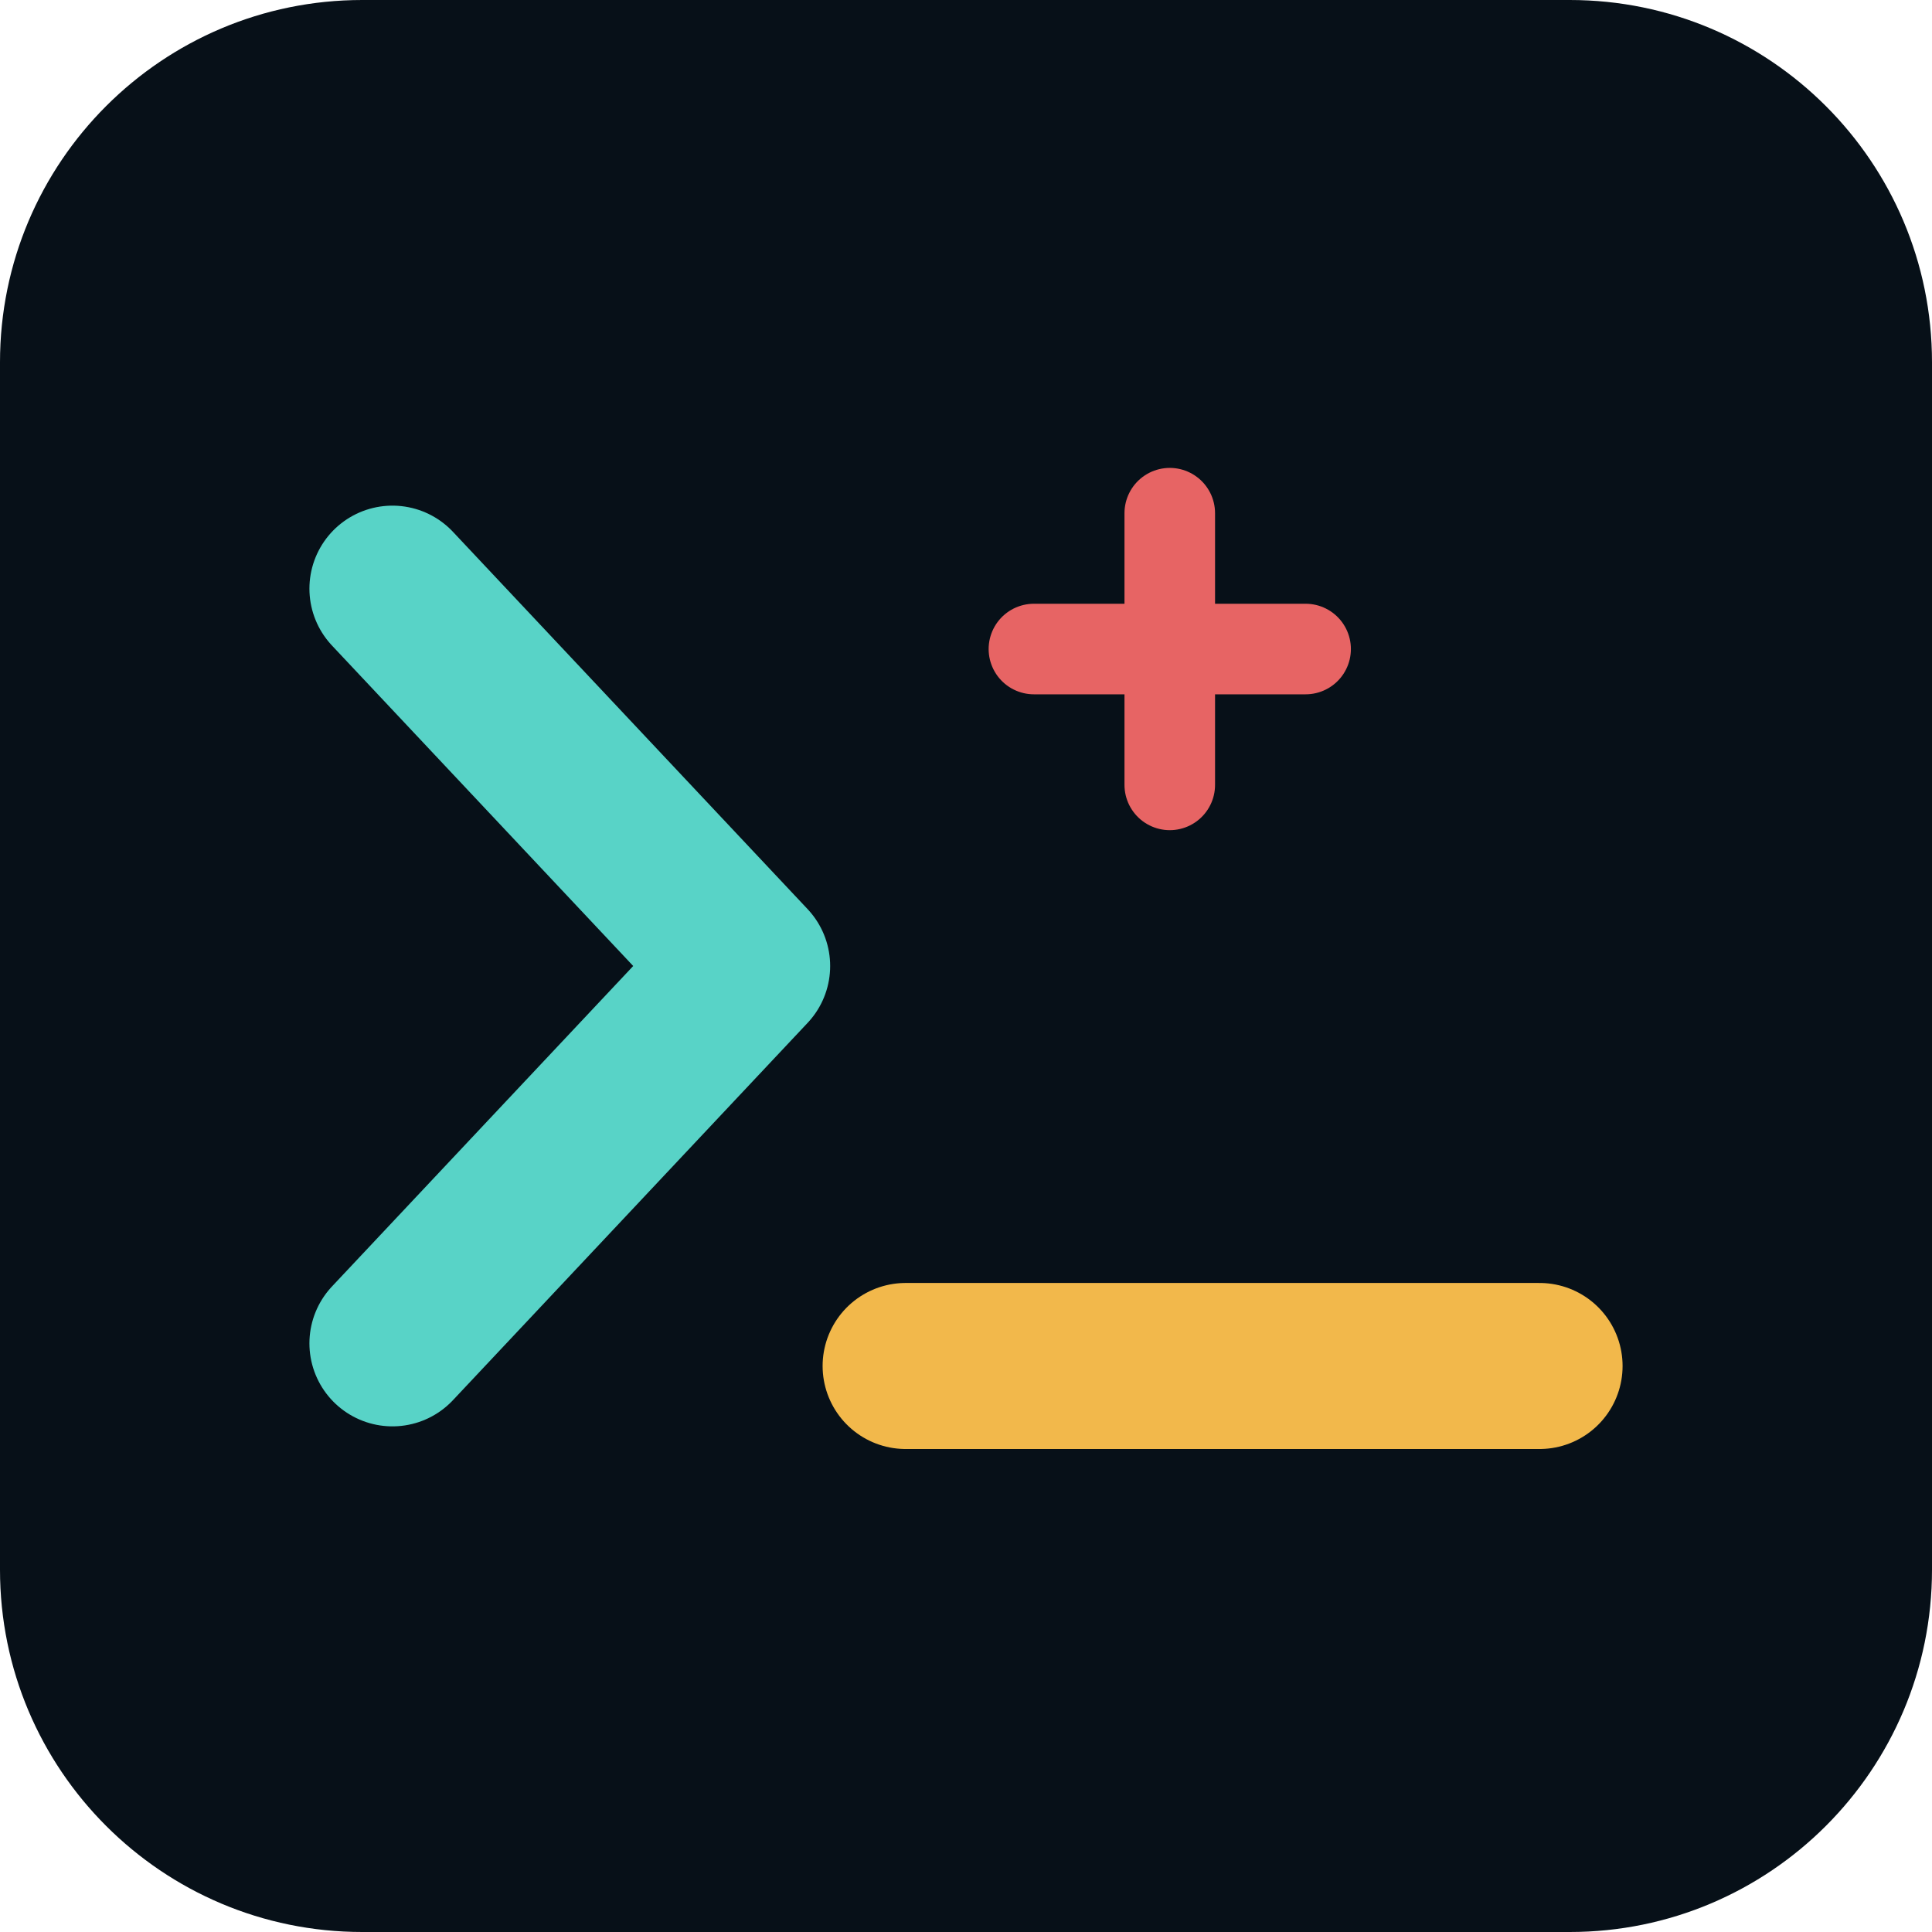
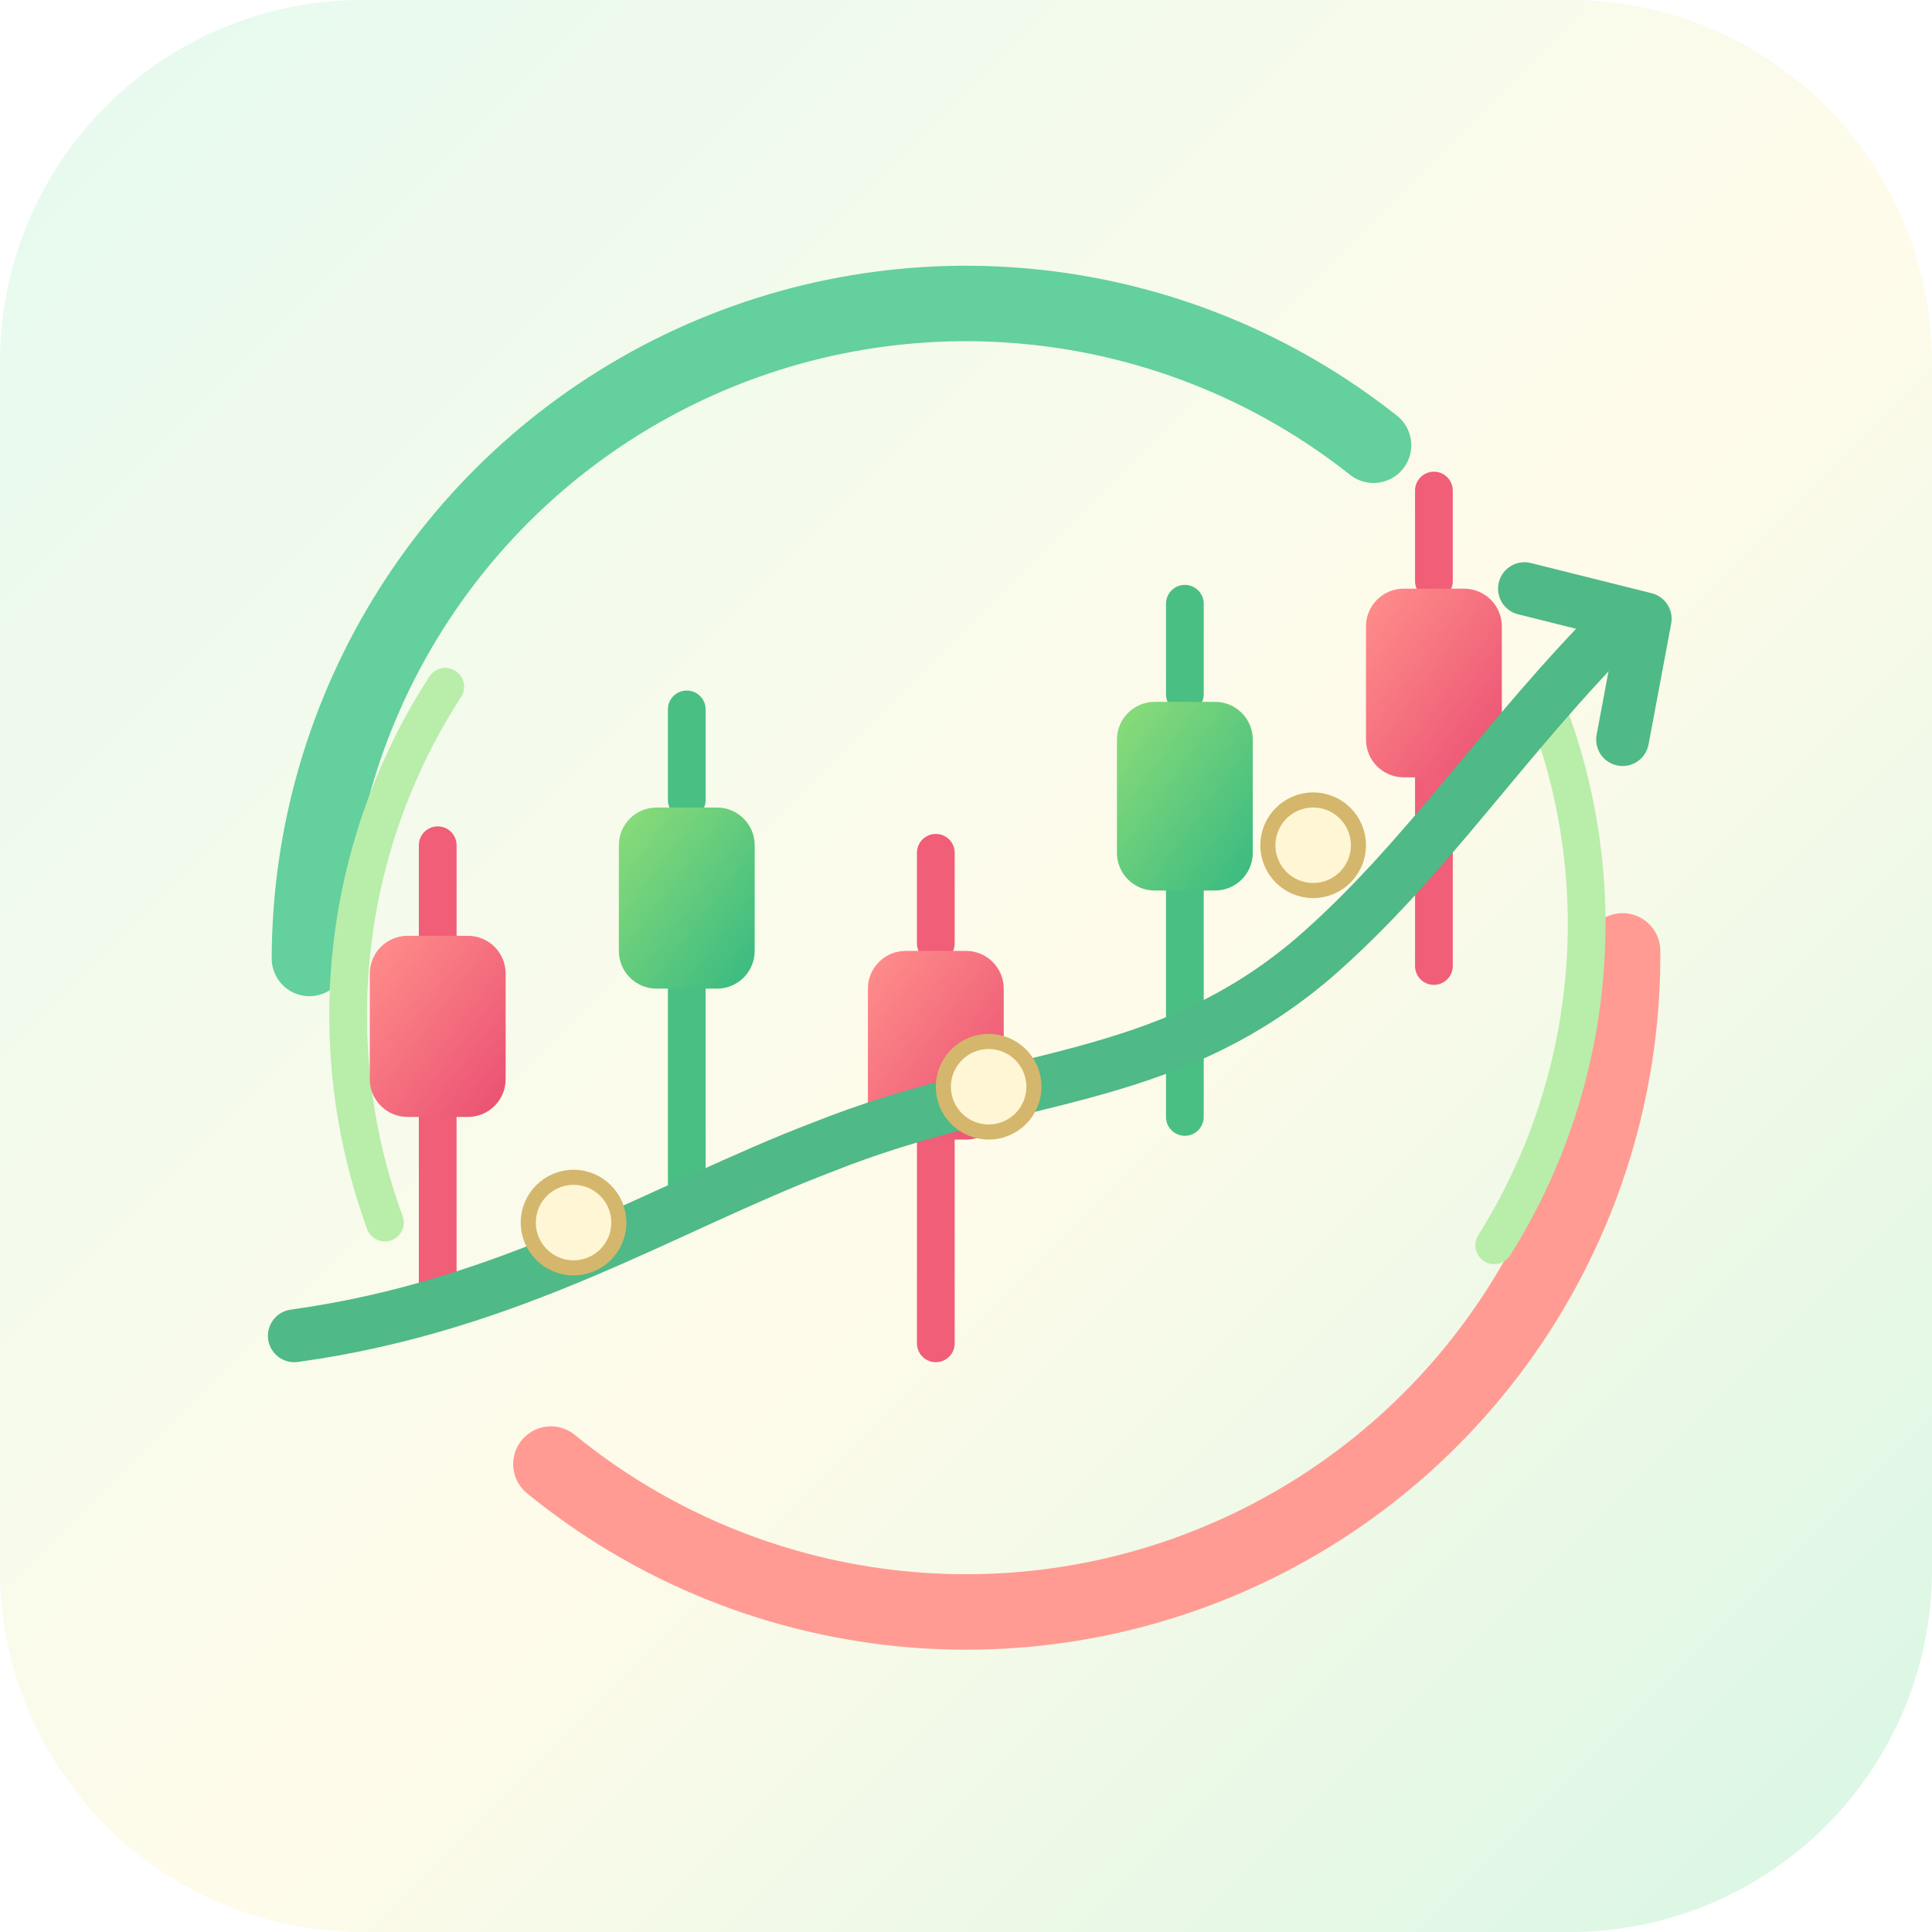
- <svg xmlns="http://www.w3.org/2000/svg" viewBox="0 0 256 256">
-   <rect width="256" height="256" rx="48" fill="#071018" />
-   <path d="M52 78 99 128 52 178" fill="none" stroke="#58d3c7" stroke-linecap="round" stroke-linejoin="round" stroke-width="22" />
-   <path d="M120 181h84" fill="none" stroke="#f2b84b" stroke-linecap="round" stroke-width="22" />
-   <path d="M155 68v36M137 86h36" fill="none" stroke="#e76464" stroke-linecap="round" stroke-width="12" />
+ <svg xmlns="http://www.w3.org/2000/svg" viewBox="0 0 256 256" role="img" aria-label="Quant Trading Workbench">
+   <defs>
+     <linearGradient id="tile" x1="0" y1="0" x2="1" y2="1">
+       <stop offset="0" stop-color="#e5faef" />
+       <stop offset=".55" stop-color="#fffbea" />
+       <stop offset="1" stop-color="#d7f6e4" />
+     </linearGradient>
+     <linearGradient id="green" x1="0" y1="0" x2="1" y2="1">
+       <stop offset="0" stop-color="#8ddd78" />
+       <stop offset="1" stop-color="#37b982" />
+     </linearGradient>
+     <linearGradient id="coral" x1="0" y1="0" x2="1" y2="1">
+       <stop offset="0" stop-color="#ff8f8b" />
+       <stop offset="1" stop-color="#ea4f72" />
+     </linearGradient>
+   </defs>
+   <rect width="256" height="256" rx="48" fill="url(#tile)" />
+   <path d="M41 127a87 87 0 0 1 141-68" fill="none" stroke="#63d09d" stroke-linecap="round" stroke-width="10" />
+   <path d="M215 126a87 87 0 0 1-142 68" fill="none" stroke="#ff9b93" stroke-linecap="round" stroke-width="10" />
+   <path d="M51 162a80 80 0 0 1 8-71M205 94a80 80 0 0 1-7 71" fill="none" stroke="#b9edaa" stroke-linecap="round" stroke-width="5" />
+   <g stroke-linecap="round" stroke-width="5">
+     <path d="M58 145V171M58 124v-12" stroke="#f05e77" />
+     <rect x="49" y="124" width="18" height="24" rx="5" fill="url(#coral)" stroke="none" />
+     <path d="M91 129V159M91 106V94" stroke="#4abf83" />
+     <rect x="82" y="107" width="18" height="24" rx="5" fill="url(#green)" stroke="none" />
+     <path d="M124 149V178M124 125v-12" stroke="#f05e77" />
+     <rect x="115" y="126" width="18" height="25" rx="5" fill="url(#coral)" stroke="none" />
+     <path d="M157 116V148M157 92V80" stroke="#4abf83" />
+     <rect x="148" y="93" width="18" height="25" rx="5" fill="url(#green)" stroke="none" />
+     <path d="M190 101V128M190 77V65" stroke="#f05e77" />
+     <rect x="181" y="78" width="18" height="25" rx="5" fill="url(#coral)" stroke="none" />
+   </g>
+   <path d="M39 177c29-4 49-17 70-25 25-10 45-8 65-25 15-13 25-29 41-45" fill="none" stroke="#4fb987" stroke-linecap="round" stroke-linejoin="round" stroke-width="7" />
+   <path d="m202 78 16 4-3 16" fill="none" stroke="#4fb987" stroke-linecap="round" stroke-linejoin="round" stroke-width="7" />
+   <g fill="#fff6d5" stroke="#d4b76c" stroke-width="2">
+     <circle cx="76" cy="162" r="6" />
+     <circle cx="131" cy="144" r="6" />
+     <circle cx="174" cy="112" r="6" />
+   </g>
</svg>
